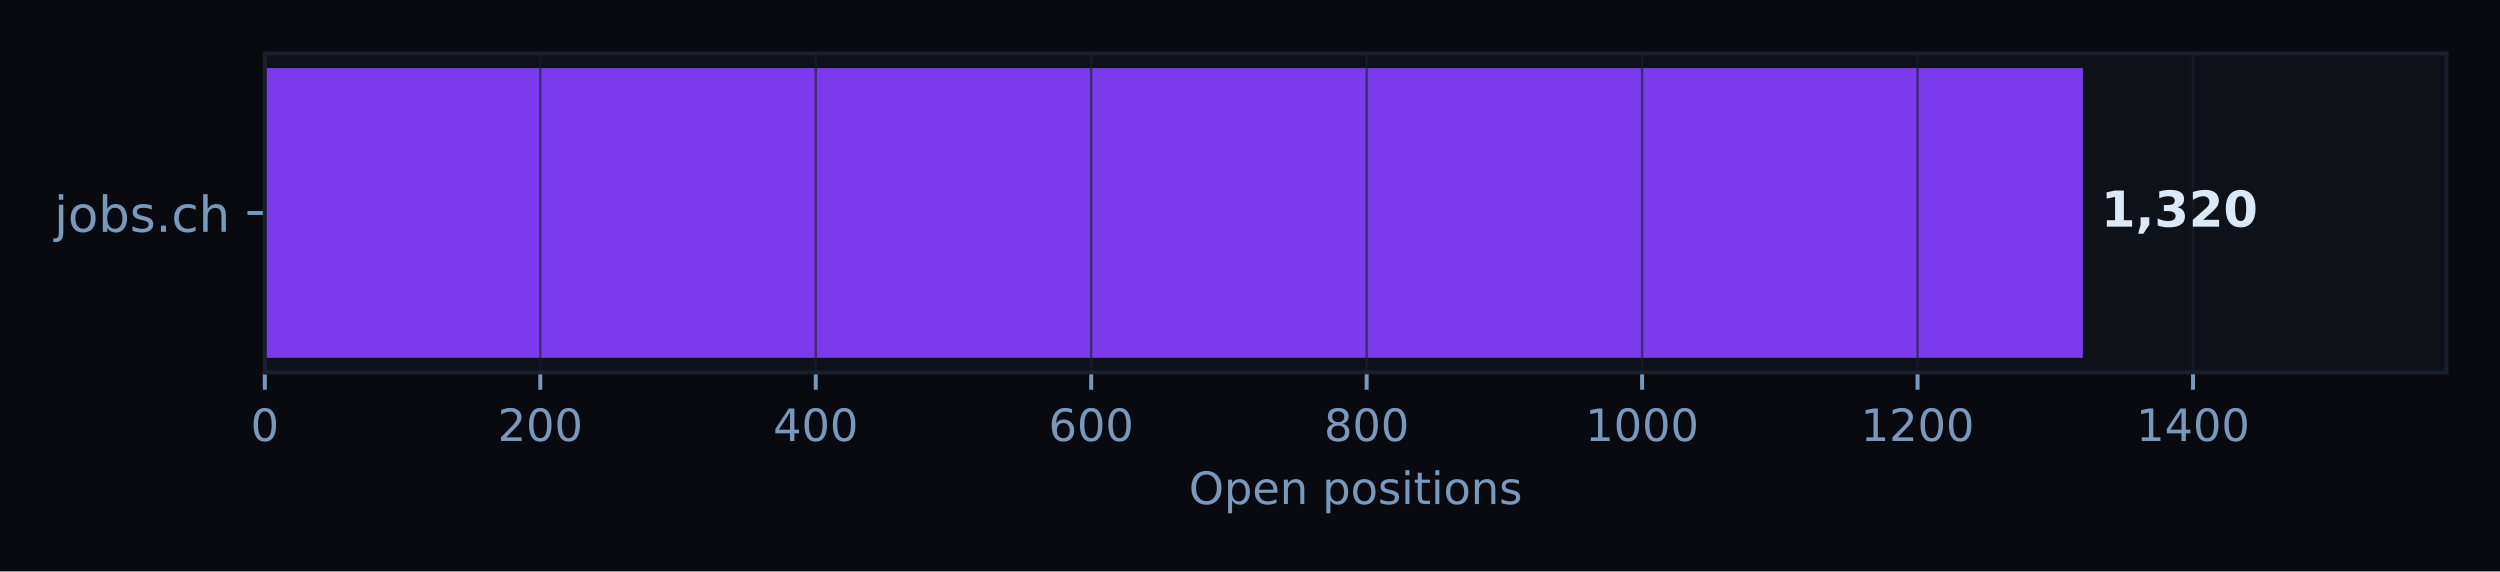
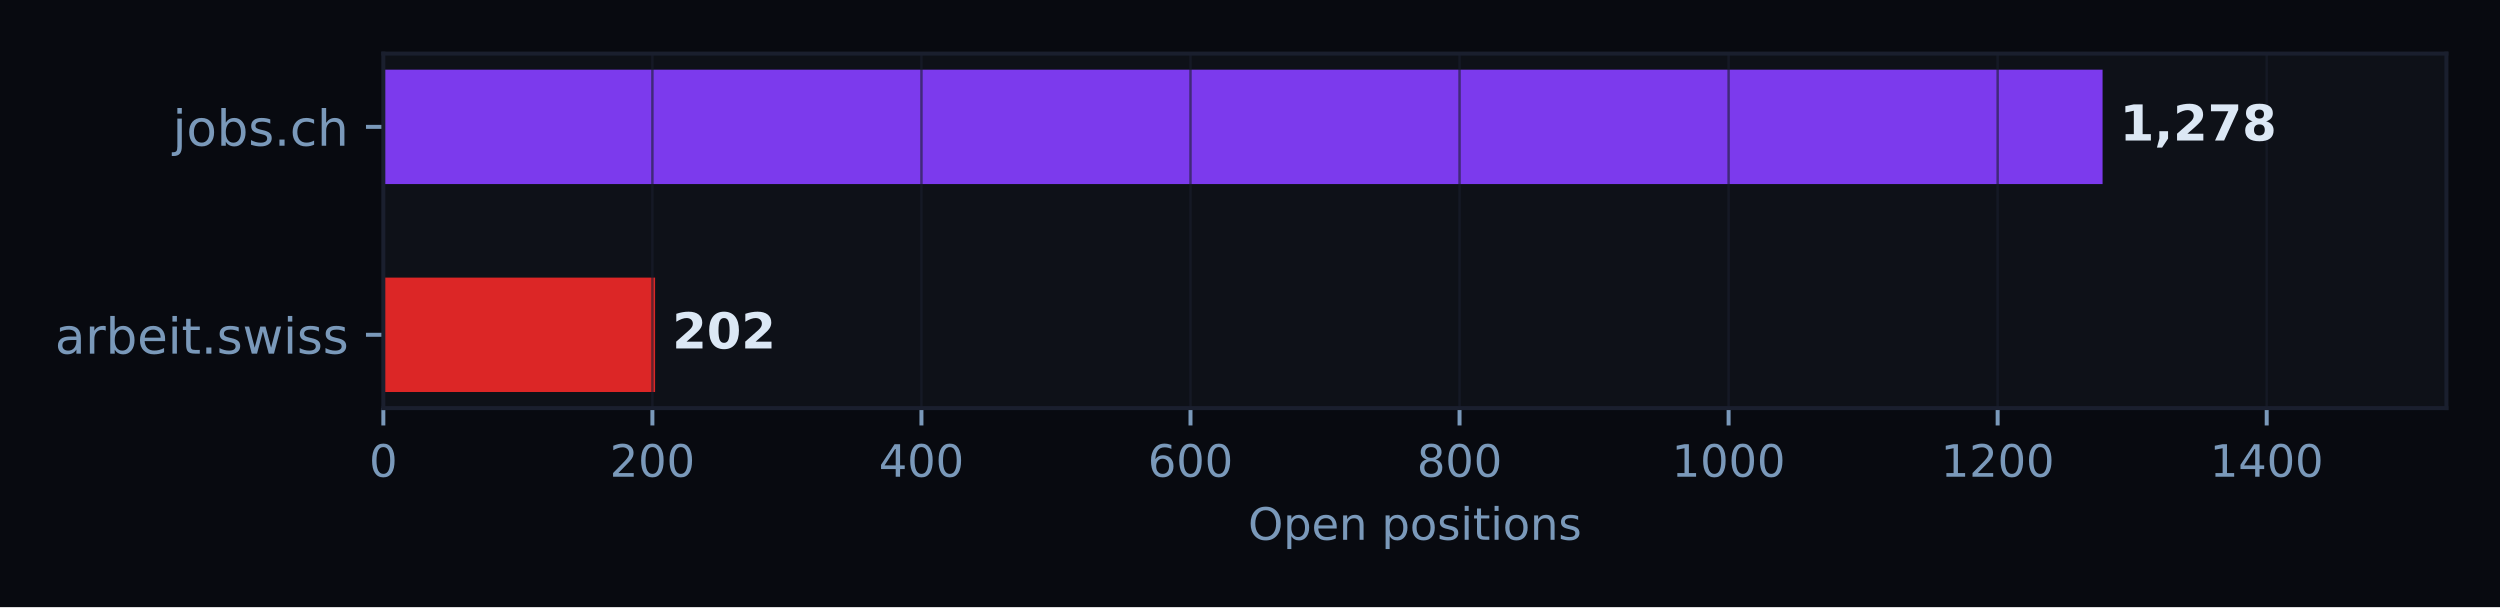
- <svg xmlns="http://www.w3.org/2000/svg" xmlns:xlink="http://www.w3.org/1999/xlink" width="504pt" height="115.2pt" viewBox="0 0 504 115.2" version="1.1">
+ <svg xmlns="http://www.w3.org/2000/svg" xmlns:xlink="http://www.w3.org/1999/xlink" width="504pt" height="122.4pt" viewBox="0 0 504 122.4" version="1.1">
  <defs>
    <style type="text/css">*{stroke-linejoin: round; stroke-linecap: butt}</style>
  </defs>
  <g id="figure_1">
    <g id="patch_1">
-       <path d="M 0 115.2  L 504 115.2  L 504 0  L 0 0  z " style="fill: #080a10" />
+       <path d="M 0 122.4  L 504 122.4  L 504 0  L 0 0  z " style="fill: #080a10" />
    </g>
    <g id="axes_1">
      <g id="patch_2">
-         <path d="M 53.391 75.073  L 493.2 75.073  L 493.2 10.8  L 53.391 10.8  z " style="fill: #0e1118" />
+         <path d="M 77.282 82.273  L 493.2 82.273  L 493.2 10.8  L 77.282 10.8  z " style="fill: #0e1118" />
      </g>
      <g id="patch_3">
-         <path d="M 53.391 13.721  L 419.898 13.721  L 419.898 72.151  L 53.391 72.151  z " clip-path="url(#p3596b817c5)" style="fill: #7c3aed" />
+         <path d="M 77.282 14.049  L 423.88 14.049  L 423.88 37.104  L 77.282 37.104  z " clip-path="url(#p958b3eb272)" style="fill: #7c3aed" />
+       </g>
+       <g id="patch_4">
+         <path d="M 77.282 55.968  L 132.065 55.968  L 132.065 79.024  L 77.282 79.024  z " clip-path="url(#p958b3eb272)" style="fill: #dc2626" />
      </g>
      <g id="matplotlib.axis_1">
        <g id="xtick_1">
          <g id="line2d_1">
-             <path d="M 53.391 75.073  L 53.391 10.8  " clip-path="url(#p3596b817c5)" style="fill: none; stroke: #1a1f2e; stroke-opacity: 0.6; stroke-width: 0.5; stroke-linecap: square" />
+             <path d="M 77.282 82.273  L 77.282 10.8  " clip-path="url(#p958b3eb272)" style="fill: none; stroke: #1a1f2e; stroke-opacity: 0.6; stroke-width: 0.5; stroke-linecap: square" />
          </g>
          <g id="line2d_2">
            <defs>
              <path id="mff3be124f5" d="M 0 0  L 0 3.5  " style="stroke: #7a99ba; stroke-width: 0.8" />
            </defs>
            <g>
-               <use xlink:href="#mff3be124f5" x="53.391" y="75.073" style="fill: #7a99ba; stroke: #7a99ba; stroke-width: 0.8" />
+               <use xlink:href="#mff3be124f5" x="77.282" y="82.273" style="fill: #7a99ba; stroke: #7a99ba; stroke-width: 0.8" />
            </g>
          </g>
          <g id="text_1">
-             <g style="fill: #7a99ba" transform="translate(50.52778 88.91132) scale(0.09 -0.09)">
+             <g style="fill: #7a99ba" transform="translate(74.41869 96.11132) scale(0.09 -0.09)">
              <defs>
                <path id="DejaVuSans-30" d="M 2034 4250  Q 1547 4250 1301 3770  Q 1056 3291 1056 2328  Q 1056 1369 1301 889  Q 1547 409 2034 409  Q 2525 409 2770 889  Q 3016 1369 3016 2328  Q 3016 3291 2770 3770  Q 2525 4250 2034 4250  z M 2034 4750  Q 2819 4750 3233 4129  Q 3647 3509 3647 2328  Q 3647 1150 3233 529  Q 2819 -91 2034 -91  Q 1250 -91 836 529  Q 422 1150 422 2328  Q 422 3509 836 4129  Q 1250 4750 2034 4750  z " transform="scale(0.015625)" />
              </defs>
              <use xlink:href="#DejaVuSans-30" />
            </g>
          </g>
        </g>
        <g id="xtick_2">
          <g id="line2d_3">
-             <path d="M 108.922 75.073  L 108.922 10.8  " clip-path="url(#p3596b817c5)" style="fill: none; stroke: #1a1f2e; stroke-opacity: 0.6; stroke-width: 0.5; stroke-linecap: square" />
+             <path d="M 131.523 82.273  L 131.523 10.8  " clip-path="url(#p958b3eb272)" style="fill: none; stroke: #1a1f2e; stroke-opacity: 0.6; stroke-width: 0.5; stroke-linecap: square" />
          </g>
          <g id="line2d_4">
            <g>
-               <use xlink:href="#mff3be124f5" x="108.922" y="75.073" style="fill: #7a99ba; stroke: #7a99ba; stroke-width: 0.8" />
+               <use xlink:href="#mff3be124f5" x="131.523" y="82.273" style="fill: #7a99ba; stroke: #7a99ba; stroke-width: 0.8" />
            </g>
          </g>
          <g id="text_2">
-             <g style="fill: #7a99ba" transform="translate(100.333 88.91132) scale(0.09 -0.09)">
+             <g style="fill: #7a99ba" transform="translate(122.9332 96.11132) scale(0.09 -0.09)">
              <defs>
                <path id="DejaVuSans-32" d="M 1228 531  L 3431 531  L 3431 0  L 469 0  L 469 531  Q 828 903 1448 1529  Q 2069 2156 2228 2338  Q 2531 2678 2651 2914  Q 2772 3150 2772 3378  Q 2772 3750 2511 3984  Q 2250 4219 1831 4219  Q 1534 4219 1204 4116  Q 875 4013 500 3803  L 500 4441  Q 881 4594 1212 4672  Q 1544 4750 1819 4750  Q 2544 4750 2975 4387  Q 3406 4025 3406 3419  Q 3406 3131 3298 2873  Q 3191 2616 2906 2266  Q 2828 2175 2409 1742  Q 1991 1309 1228 531  z " transform="scale(0.015625)" />
              </defs>
              <use xlink:href="#DejaVuSans-32" />
              <use xlink:href="#DejaVuSans-30" x="63.623" />
              <use xlink:href="#DejaVuSans-30" x="127.246" />
            </g>
          </g>
        </g>
        <g id="xtick_3">
          <g id="line2d_5">
-             <path d="M 164.454 75.073  L 164.454 10.8  " clip-path="url(#p3596b817c5)" style="fill: none; stroke: #1a1f2e; stroke-opacity: 0.6; stroke-width: 0.5; stroke-linecap: square" />
+             <path d="M 185.763 82.273  L 185.763 10.8  " clip-path="url(#p958b3eb272)" style="fill: none; stroke: #1a1f2e; stroke-opacity: 0.6; stroke-width: 0.5; stroke-linecap: square" />
          </g>
          <g id="line2d_6">
            <g>
-               <use xlink:href="#mff3be124f5" x="164.454" y="75.073" style="fill: #7a99ba; stroke: #7a99ba; stroke-width: 0.8" />
+               <use xlink:href="#mff3be124f5" x="185.763" y="82.273" style="fill: #7a99ba; stroke: #7a99ba; stroke-width: 0.8" />
            </g>
          </g>
          <g id="text_3">
-             <g style="fill: #7a99ba" transform="translate(155.8644 88.91132) scale(0.09 -0.09)">
+             <g style="fill: #7a99ba" transform="translate(177.174 96.11132) scale(0.09 -0.09)">
              <defs>
                <path id="DejaVuSans-34" d="M 2419 4116  L 825 1625  L 2419 1625  L 2419 4116  z M 2253 4666  L 3047 4666  L 3047 1625  L 3713 1625  L 3713 1100  L 3047 1100  L 3047 0  L 2419 0  L 2419 1100  L 313 1100  L 313 1709  L 2253 4666  z " transform="scale(0.015625)" />
              </defs>
              <use xlink:href="#DejaVuSans-34" />
              <use xlink:href="#DejaVuSans-30" x="63.623" />
              <use xlink:href="#DejaVuSans-30" x="127.246" />
            </g>
          </g>
        </g>
        <g id="xtick_4">
          <g id="line2d_7">
-             <path d="M 219.985 75.073  L 219.985 10.8  " clip-path="url(#p3596b817c5)" style="fill: none; stroke: #1a1f2e; stroke-opacity: 0.6; stroke-width: 0.5; stroke-linecap: square" />
+             <path d="M 240.004 82.273  L 240.004 10.8  " clip-path="url(#p958b3eb272)" style="fill: none; stroke: #1a1f2e; stroke-opacity: 0.6; stroke-width: 0.5; stroke-linecap: square" />
          </g>
          <g id="line2d_8">
            <g>
-               <use xlink:href="#mff3be124f5" x="219.985" y="75.073" style="fill: #7a99ba; stroke: #7a99ba; stroke-width: 0.8" />
+               <use xlink:href="#mff3be124f5" x="240.004" y="82.273" style="fill: #7a99ba; stroke: #7a99ba; stroke-width: 0.8" />
            </g>
          </g>
          <g id="text_4">
-             <g style="fill: #7a99ba" transform="translate(211.3959 88.91132) scale(0.09 -0.09)">
+             <g style="fill: #7a99ba" transform="translate(231.4147 96.11132) scale(0.09 -0.09)">
              <defs>
                <path id="DejaVuSans-36" d="M 2113 2584  Q 1688 2584 1439 2293  Q 1191 2003 1191 1497  Q 1191 994 1439 701  Q 1688 409 2113 409  Q 2538 409 2786 701  Q 3034 994 3034 1497  Q 3034 2003 2786 2293  Q 2538 2584 2113 2584  z M 3366 4563  L 3366 3988  Q 3128 4100 2886 4159  Q 2644 4219 2406 4219  Q 1781 4219 1451 3797  Q 1122 3375 1075 2522  Q 1259 2794 1537 2939  Q 1816 3084 2150 3084  Q 2853 3084 3261 2657  Q 3669 2231 3669 1497  Q 3669 778 3244 343  Q 2819 -91 2113 -91  Q 1303 -91 875 529  Q 447 1150 447 2328  Q 447 3434 972 4092  Q 1497 4750 2381 4750  Q 2619 4750 2861 4703  Q 3103 4656 3366 4563  z " transform="scale(0.015625)" />
              </defs>
              <use xlink:href="#DejaVuSans-36" />
              <use xlink:href="#DejaVuSans-30" x="63.623" />
              <use xlink:href="#DejaVuSans-30" x="127.246" />
            </g>
          </g>
        </g>
        <g id="xtick_5">
          <g id="line2d_9">
-             <path d="M 275.517 75.073  L 275.517 10.8  " clip-path="url(#p3596b817c5)" style="fill: none; stroke: #1a1f2e; stroke-opacity: 0.6; stroke-width: 0.5; stroke-linecap: square" />
+             <path d="M 294.245 82.273  L 294.245 10.8  " clip-path="url(#p958b3eb272)" style="fill: none; stroke: #1a1f2e; stroke-opacity: 0.6; stroke-width: 0.5; stroke-linecap: square" />
          </g>
          <g id="line2d_10">
            <g>
-               <use xlink:href="#mff3be124f5" x="275.517" y="75.073" style="fill: #7a99ba; stroke: #7a99ba; stroke-width: 0.8" />
+               <use xlink:href="#mff3be124f5" x="294.245" y="82.273" style="fill: #7a99ba; stroke: #7a99ba; stroke-width: 0.8" />
            </g>
          </g>
          <g id="text_5">
-             <g style="fill: #7a99ba" transform="translate(266.9273 88.91132) scale(0.09 -0.09)">
+             <g style="fill: #7a99ba" transform="translate(285.6555 96.11132) scale(0.09 -0.09)">
              <defs>
                <path id="DejaVuSans-38" d="M 2034 2216  Q 1584 2216 1326 1975  Q 1069 1734 1069 1313  Q 1069 891 1326 650  Q 1584 409 2034 409  Q 2484 409 2743 651  Q 3003 894 3003 1313  Q 3003 1734 2745 1975  Q 2488 2216 2034 2216  z M 1403 2484  Q 997 2584 770 2862  Q 544 3141 544 3541  Q 544 4100 942 4425  Q 1341 4750 2034 4750  Q 2731 4750 3128 4425  Q 3525 4100 3525 3541  Q 3525 3141 3298 2862  Q 3072 2584 2669 2484  Q 3125 2378 3379 2068  Q 3634 1759 3634 1313  Q 3634 634 3220 271  Q 2806 -91 2034 -91  Q 1263 -91 848 271  Q 434 634 434 1313  Q 434 1759 690 2068  Q 947 2378 1403 2484  z M 1172 3481  Q 1172 3119 1398 2916  Q 1625 2713 2034 2713  Q 2441 2713 2670 2916  Q 2900 3119 2900 3481  Q 2900 3844 2670 4047  Q 2441 4250 2034 4250  Q 1625 4250 1398 4047  Q 1172 3844 1172 3481  z " transform="scale(0.015625)" />
              </defs>
              <use xlink:href="#DejaVuSans-38" />
              <use xlink:href="#DejaVuSans-30" x="63.623" />
              <use xlink:href="#DejaVuSans-30" x="127.246" />
            </g>
          </g>
        </g>
        <g id="xtick_6">
          <g id="line2d_11">
-             <path d="M 331.048 75.073  L 331.048 10.8  " clip-path="url(#p3596b817c5)" style="fill: none; stroke: #1a1f2e; stroke-opacity: 0.6; stroke-width: 0.5; stroke-linecap: square" />
+             <path d="M 348.486 82.273  L 348.486 10.8  " clip-path="url(#p958b3eb272)" style="fill: none; stroke: #1a1f2e; stroke-opacity: 0.6; stroke-width: 0.5; stroke-linecap: square" />
          </g>
          <g id="line2d_12">
            <g>
-               <use xlink:href="#mff3be124f5" x="331.048" y="75.073" style="fill: #7a99ba; stroke: #7a99ba; stroke-width: 0.8" />
+               <use xlink:href="#mff3be124f5" x="348.486" y="82.273" style="fill: #7a99ba; stroke: #7a99ba; stroke-width: 0.8" />
            </g>
          </g>
          <g id="text_6">
-             <g style="fill: #7a99ba" transform="translate(319.5957 88.91132) scale(0.09 -0.09)">
+             <g style="fill: #7a99ba" transform="translate(337.0331 96.11132) scale(0.09 -0.09)">
              <defs>
                <path id="DejaVuSans-31" d="M 794 531  L 1825 531  L 1825 4091  L 703 3866  L 703 4441  L 1819 4666  L 2450 4666  L 2450 531  L 3481 531  L 3481 0  L 794 0  L 794 531  z " transform="scale(0.015625)" />
              </defs>
              <use xlink:href="#DejaVuSans-31" />
              <use xlink:href="#DejaVuSans-30" x="63.623" />
              <use xlink:href="#DejaVuSans-30" x="127.246" />
              <use xlink:href="#DejaVuSans-30" x="190.869" />
            </g>
          </g>
        </g>
        <g id="xtick_7">
          <g id="line2d_13">
-             <path d="M 386.58 75.073  L 386.58 10.8  " clip-path="url(#p3596b817c5)" style="fill: none; stroke: #1a1f2e; stroke-opacity: 0.6; stroke-width: 0.5; stroke-linecap: square" />
+             <path d="M 402.726 82.273  L 402.726 10.8  " clip-path="url(#p958b3eb272)" style="fill: none; stroke: #1a1f2e; stroke-opacity: 0.6; stroke-width: 0.5; stroke-linecap: square" />
          </g>
          <g id="line2d_14">
            <g>
-               <use xlink:href="#mff3be124f5" x="386.58" y="75.073" style="fill: #7a99ba; stroke: #7a99ba; stroke-width: 0.8" />
+               <use xlink:href="#mff3be124f5" x="402.726" y="82.273" style="fill: #7a99ba; stroke: #7a99ba; stroke-width: 0.8" />
            </g>
          </g>
          <g id="text_7">
-             <g style="fill: #7a99ba" transform="translate(375.1271 88.91132) scale(0.09 -0.09)">
+             <g style="fill: #7a99ba" transform="translate(391.2739 96.11132) scale(0.09 -0.09)">
              <use xlink:href="#DejaVuSans-31" />
              <use xlink:href="#DejaVuSans-32" x="63.623" />
              <use xlink:href="#DejaVuSans-30" x="127.246" />
              <use xlink:href="#DejaVuSans-30" x="190.869" />
            </g>
          </g>
        </g>
        <g id="xtick_8">
          <g id="line2d_15">
-             <path d="M 442.111 75.073  L 442.111 10.8  " clip-path="url(#p3596b817c5)" style="fill: none; stroke: #1a1f2e; stroke-opacity: 0.6; stroke-width: 0.5; stroke-linecap: square" />
+             <path d="M 456.967 82.273  L 456.967 10.8  " clip-path="url(#p958b3eb272)" style="fill: none; stroke: #1a1f2e; stroke-opacity: 0.6; stroke-width: 0.5; stroke-linecap: square" />
          </g>
          <g id="line2d_16">
            <g>
-               <use xlink:href="#mff3be124f5" x="442.111" y="75.073" style="fill: #7a99ba; stroke: #7a99ba; stroke-width: 0.8" />
+               <use xlink:href="#mff3be124f5" x="456.967" y="82.273" style="fill: #7a99ba; stroke: #7a99ba; stroke-width: 0.8" />
            </g>
          </g>
          <g id="text_8">
-             <g style="fill: #7a99ba" transform="translate(430.6586 88.91132) scale(0.09 -0.09)">
+             <g style="fill: #7a99ba" transform="translate(445.5147 96.11132) scale(0.09 -0.09)">
              <use xlink:href="#DejaVuSans-31" />
              <use xlink:href="#DejaVuSans-34" x="63.623" />
              <use xlink:href="#DejaVuSans-30" x="127.246" />
              <use xlink:href="#DejaVuSans-30" x="190.869" />
            </g>
          </g>
        </g>
        <g id="text_9">
-           <g style="fill: #7a99ba" transform="translate(239.6769 101.6216) scale(0.09 -0.09)">
+           <g style="fill: #7a99ba" transform="translate(251.6224 108.8216) scale(0.09 -0.09)">
            <defs>
              <path id="DejaVuSans-4f" d="M 2522 4238  Q 1834 4238 1429 3725  Q 1025 3213 1025 2328  Q 1025 1447 1429 934  Q 1834 422 2522 422  Q 3209 422 3611 934  Q 4013 1447 4013 2328  Q 4013 3213 3611 3725  Q 3209 4238 2522 4238  z M 2522 4750  Q 3503 4750 4090 4092  Q 4678 3434 4678 2328  Q 4678 1225 4090 567  Q 3503 -91 2522 -91  Q 1538 -91 948 565  Q 359 1222 359 2328  Q 359 3434 948 4092  Q 1538 4750 2522 4750  z " transform="scale(0.015625)" />
              <path id="DejaVuSans-70" d="M 1159 525  L 1159 -1331  L 581 -1331  L 581 3500  L 1159 3500  L 1159 2969  Q 1341 3281 1617 3432  Q 1894 3584 2278 3584  Q 2916 3584 3314 3078  Q 3713 2572 3713 1747  Q 3713 922 3314 415  Q 2916 -91 2278 -91  Q 1894 -91 1617 61  Q 1341 213 1159 525  z M 3116 1747  Q 3116 2381 2855 2742  Q 2594 3103 2138 3103  Q 1681 3103 1420 2742  Q 1159 2381 1159 1747  Q 1159 1113 1420 752  Q 1681 391 2138 391  Q 2594 391 2855 752  Q 3116 1113 3116 1747  z " transform="scale(0.015625)" />
              <path id="DejaVuSans-65" d="M 3597 1894  L 3597 1613  L 953 1613  Q 991 1019 1311 708  Q 1631 397 2203 397  Q 2534 397 2845 478  Q 3156 559 3463 722  L 3463 178  Q 3153 47 2828 -22  Q 2503 -91 2169 -91  Q 1331 -91 842 396  Q 353 884 353 1716  Q 353 2575 817 3079  Q 1281 3584 2069 3584  Q 2775 3584 3186 3129  Q 3597 2675 3597 1894  z M 3022 2063  Q 3016 2534 2758 2815  Q 2500 3097 2075 3097  Q 1594 3097 1305 2825  Q 1016 2553 972 2059  L 3022 2063  z " transform="scale(0.015625)" />
              <path id="DejaVuSans-6e" d="M 3513 2113  L 3513 0  L 2938 0  L 2938 2094  Q 2938 2591 2744 2837  Q 2550 3084 2163 3084  Q 1697 3084 1428 2787  Q 1159 2491 1159 1978  L 1159 0  L 581 0  L 581 3500  L 1159 3500  L 1159 2956  Q 1366 3272 1645 3428  Q 1925 3584 2291 3584  Q 2894 3584 3203 3211  Q 3513 2838 3513 2113  z " transform="scale(0.015625)" />
              <path id="DejaVuSans-20" transform="scale(0.015625)" />
              <path id="DejaVuSans-6f" d="M 1959 3097  Q 1497 3097 1228 2736  Q 959 2375 959 1747  Q 959 1119 1226 758  Q 1494 397 1959 397  Q 2419 397 2687 759  Q 2956 1122 2956 1747  Q 2956 2369 2687 2733  Q 2419 3097 1959 3097  z M 1959 3584  Q 2709 3584 3137 3096  Q 3566 2609 3566 1747  Q 3566 888 3137 398  Q 2709 -91 1959 -91  Q 1206 -91 779 398  Q 353 888 353 1747  Q 353 2609 779 3096  Q 1206 3584 1959 3584  z " transform="scale(0.015625)" />
              <path id="DejaVuSans-73" d="M 2834 3397  L 2834 2853  Q 2591 2978 2328 3040  Q 2066 3103 1784 3103  Q 1356 3103 1142 2972  Q 928 2841 928 2578  Q 928 2378 1081 2264  Q 1234 2150 1697 2047  L 1894 2003  Q 2506 1872 2764 1633  Q 3022 1394 3022 966  Q 3022 478 2636 193  Q 2250 -91 1575 -91  Q 1294 -91 989 -36  Q 684 19 347 128  L 347 722  Q 666 556 975 473  Q 1284 391 1588 391  Q 1994 391 2212 530  Q 2431 669 2431 922  Q 2431 1156 2273 1281  Q 2116 1406 1581 1522  L 1381 1569  Q 847 1681 609 1914  Q 372 2147 372 2553  Q 372 3047 722 3315  Q 1072 3584 1716 3584  Q 2034 3584 2315 3537  Q 2597 3491 2834 3397  z " transform="scale(0.015625)" />
              <path id="DejaVuSans-69" d="M 603 3500  L 1178 3500  L 1178 0  L 603 0  L 603 3500  z M 603 4863  L 1178 4863  L 1178 4134  L 603 4134  L 603 4863  z " transform="scale(0.015625)" />
              <path id="DejaVuSans-74" d="M 1172 4494  L 1172 3500  L 2356 3500  L 2356 3053  L 1172 3053  L 1172 1153  Q 1172 725 1289 603  Q 1406 481 1766 481  L 2356 481  L 2356 0  L 1766 0  Q 1100 0 847 248  Q 594 497 594 1153  L 594 3053  L 172 3053  L 172 3500  L 594 3500  L 594 4494  L 1172 4494  z " transform="scale(0.015625)" />
            </defs>
            <use xlink:href="#DejaVuSans-4f" />
            <use xlink:href="#DejaVuSans-70" x="78.711" />
            <use xlink:href="#DejaVuSans-65" x="142.188" />
            <use xlink:href="#DejaVuSans-6e" x="203.711" />
            <use xlink:href="#DejaVuSans-20" x="267.09" />
            <use xlink:href="#DejaVuSans-70" x="298.877" />
            <use xlink:href="#DejaVuSans-6f" x="362.354" />
            <use xlink:href="#DejaVuSans-73" x="423.535" />
            <use xlink:href="#DejaVuSans-69" x="475.635" />
            <use xlink:href="#DejaVuSans-74" x="503.418" />
            <use xlink:href="#DejaVuSans-69" x="542.627" />
            <use xlink:href="#DejaVuSans-6f" x="570.41" />
            <use xlink:href="#DejaVuSans-6e" x="631.592" />
            <use xlink:href="#DejaVuSans-73" x="694.971" />
          </g>
        </g>
      </g>
      <g id="matplotlib.axis_2">
        <g id="ytick_1">
          <g id="line2d_17">
            <defs>
              <path id="mdf66c61492" d="M 0 0  L -3.5 0  " style="stroke: #7a99ba; stroke-width: 0.8" />
            </defs>
            <g>
-               <use xlink:href="#mdf66c61492" x="53.391" y="42.936" style="fill: #7a99ba; stroke: #7a99ba; stroke-width: 0.8" />
+               <use xlink:href="#mdf66c61492" x="77.282" y="25.577" style="fill: #7a99ba; stroke: #7a99ba; stroke-width: 0.8" />
            </g>
          </g>
          <g id="text_10">
-             <g style="fill: #7a99ba" transform="translate(10.92216 46.73558) scale(0.1 -0.1)">
+             <g style="fill: #7a99ba" transform="translate(34.81307 29.37584) scale(0.1 -0.1)">
              <defs>
                <path id="DejaVuSans-6a" d="M 603 3500  L 1178 3500  L 1178 -63  Q 1178 -731 923 -1031  Q 669 -1331 103 -1331  L -116 -1331  L -116 -844  L 38 -844  Q 366 -844 484 -692  Q 603 -541 603 -63  L 603 3500  z M 603 4863  L 1178 4863  L 1178 4134  L 603 4134  L 603 4863  z " transform="scale(0.015625)" />
                <path id="DejaVuSans-62" d="M 3116 1747  Q 3116 2381 2855 2742  Q 2594 3103 2138 3103  Q 1681 3103 1420 2742  Q 1159 2381 1159 1747  Q 1159 1113 1420 752  Q 1681 391 2138 391  Q 2594 391 2855 752  Q 3116 1113 3116 1747  z M 1159 2969  Q 1341 3281 1617 3432  Q 1894 3584 2278 3584  Q 2916 3584 3314 3078  Q 3713 2572 3713 1747  Q 3713 922 3314 415  Q 2916 -91 2278 -91  Q 1894 -91 1617 61  Q 1341 213 1159 525  L 1159 0  L 581 0  L 581 4863  L 1159 4863  L 1159 2969  z " transform="scale(0.015625)" />
                <path id="DejaVuSans-2e" d="M 684 794  L 1344 794  L 1344 0  L 684 0  L 684 794  z " transform="scale(0.015625)" />
                <path id="DejaVuSans-63" d="M 3122 3366  L 3122 2828  Q 2878 2963 2633 3030  Q 2388 3097 2138 3097  Q 1578 3097 1268 2742  Q 959 2388 959 1747  Q 959 1106 1268 751  Q 1578 397 2138 397  Q 2388 397 2633 464  Q 2878 531 3122 666  L 3122 134  Q 2881 22 2623 -34  Q 2366 -91 2075 -91  Q 1284 -91 818 406  Q 353 903 353 1747  Q 353 2603 823 3093  Q 1294 3584 2113 3584  Q 2378 3584 2631 3529  Q 2884 3475 3122 3366  z " transform="scale(0.015625)" />
                <path id="DejaVuSans-68" d="M 3513 2113  L 3513 0  L 2938 0  L 2938 2094  Q 2938 2591 2744 2837  Q 2550 3084 2163 3084  Q 1697 3084 1428 2787  Q 1159 2491 1159 1978  L 1159 0  L 581 0  L 581 4863  L 1159 4863  L 1159 2956  Q 1366 3272 1645 3428  Q 1925 3584 2291 3584  Q 2894 3584 3203 3211  Q 3513 2838 3513 2113  z " transform="scale(0.015625)" />
              </defs>
              <use xlink:href="#DejaVuSans-6a" />
              <use xlink:href="#DejaVuSans-6f" x="27.783" />
              <use xlink:href="#DejaVuSans-62" x="88.965" />
              <use xlink:href="#DejaVuSans-73" x="152.441" />
              <use xlink:href="#DejaVuSans-2e" x="204.541" />
              <use xlink:href="#DejaVuSans-63" x="236.328" />
              <use xlink:href="#DejaVuSans-68" x="291.309" />
            </g>
          </g>
        </g>
-       </g>
-       <g id="patch_4">
-         <path d="M 53.391 75.073  L 53.391 10.8  " style="fill: none; stroke: #1a1f2e; stroke-width: 0.8; stroke-linejoin: miter; stroke-linecap: square" />
+         <g id="ytick_2">
+           <g id="line2d_18">
+             <g>
+               <use xlink:href="#mdf66c61492" x="77.282" y="67.496" style="fill: #7a99ba; stroke: #7a99ba; stroke-width: 0.8" />
+             </g>
+           </g>
+           <g id="text_11">
+             <g style="fill: #7a99ba" transform="translate(11.08026 71.29533) scale(0.1 -0.1)">
+               <defs>
+                 <path id="DejaVuSans-61" d="M 2194 1759  Q 1497 1759 1228 1600  Q 959 1441 959 1056  Q 959 750 1161 570  Q 1363 391 1709 391  Q 2188 391 2477 730  Q 2766 1069 2766 1631  L 2766 1759  L 2194 1759  z M 3341 1997  L 3341 0  L 2766 0  L 2766 531  Q 2569 213 2275 61  Q 1981 -91 1556 -91  Q 1019 -91 701 211  Q 384 513 384 1019  Q 384 1609 779 1909  Q 1175 2209 1959 2209  L 2766 2209  L 2766 2266  Q 2766 2663 2505 2880  Q 2244 3097 1772 3097  Q 1472 3097 1187 3025  Q 903 2953 641 2809  L 641 3341  Q 956 3463 1253 3523  Q 1550 3584 1831 3584  Q 2591 3584 2966 3190  Q 3341 2797 3341 1997  z " transform="scale(0.015625)" />
+                 <path id="DejaVuSans-72" d="M 2631 2963  Q 2534 3019 2420 3045  Q 2306 3072 2169 3072  Q 1681 3072 1420 2755  Q 1159 2438 1159 1844  L 1159 0  L 581 0  L 581 3500  L 1159 3500  L 1159 2956  Q 1341 3275 1631 3429  Q 1922 3584 2338 3584  Q 2397 3584 2469 3576  Q 2541 3569 2628 3553  L 2631 2963  z " transform="scale(0.015625)" />
+                 <path id="DejaVuSans-77" d="M 269 3500  L 844 3500  L 1563 769  L 2278 3500  L 2956 3500  L 3675 769  L 4391 3500  L 4966 3500  L 4050 0  L 3372 0  L 2619 2869  L 1863 0  L 1184 0  L 269 3500  z " transform="scale(0.015625)" />
+               </defs>
+               <use xlink:href="#DejaVuSans-61" />
+               <use xlink:href="#DejaVuSans-72" x="61.279" />
+               <use xlink:href="#DejaVuSans-62" x="102.393" />
+               <use xlink:href="#DejaVuSans-65" x="165.869" />
+               <use xlink:href="#DejaVuSans-69" x="227.393" />
+               <use xlink:href="#DejaVuSans-74" x="255.176" />
+               <use xlink:href="#DejaVuSans-2e" x="294.385" />
+               <use xlink:href="#DejaVuSans-73" x="326.172" />
+               <use xlink:href="#DejaVuSans-77" x="378.271" />
+               <use xlink:href="#DejaVuSans-69" x="460.059" />
+               <use xlink:href="#DejaVuSans-73" x="487.842" />
+               <use xlink:href="#DejaVuSans-73" x="539.941" />
+             </g>
+           </g>
+         </g>
      </g>
      <g id="patch_5">
-         <path d="M 493.2 75.073  L 493.2 10.8  " style="fill: none; stroke: #1a1f2e; stroke-width: 0.8; stroke-linejoin: miter; stroke-linecap: square" />
+         <path d="M 77.282 82.273  L 77.282 10.8  " style="fill: none; stroke: #1a1f2e; stroke-width: 0.8; stroke-linejoin: miter; stroke-linecap: square" />
      </g>
      <g id="patch_6">
-         <path d="M 53.391 75.073  L 493.2 75.073  " style="fill: none; stroke: #1a1f2e; stroke-width: 0.8; stroke-linejoin: miter; stroke-linecap: square" />
+         <path d="M 493.2 82.273  L 493.2 10.8  " style="fill: none; stroke: #1a1f2e; stroke-width: 0.8; stroke-linejoin: miter; stroke-linecap: square" />
      </g>
      <g id="patch_7">
-         <path d="M 53.391 10.8  L 493.2 10.8  " style="fill: none; stroke: #1a1f2e; stroke-width: 0.8; stroke-linejoin: miter; stroke-linecap: square" />
-       </g>
-       <g id="text_11">
-         <g style="fill: #dce8f5" transform="translate(423.5636 45.69574) scale(0.1 -0.1)">
+         <path d="M 77.282 82.273  L 493.2 82.273  " style="fill: none; stroke: #1a1f2e; stroke-width: 0.8; stroke-linejoin: miter; stroke-linecap: square" />
+       </g>
+       <g id="patch_8">
+         <path d="M 77.282 10.8  L 493.2 10.8  " style="fill: none; stroke: #1a1f2e; stroke-width: 0.8; stroke-linejoin: miter; stroke-linecap: square" />
+       </g>
+       <g id="text_12">
+         <g style="fill: #dce8f5" transform="translate(427.3463 28.336) scale(0.1 -0.1)">
          <defs>
            <path id="DejaVuSans-Bold-31" d="M 750 831  L 1813 831  L 1813 3847  L 722 3622  L 722 4441  L 1806 4666  L 2950 4666  L 2950 831  L 4013 831  L 4013 0  L 750 0  L 750 831  z " transform="scale(0.015625)" />
            <path id="DejaVuSans-Bold-2c" d="M 653 1209  L 1778 1209  L 1778 256  L 1006 -909  L 341 -909  L 653 256  L 653 1209  z " transform="scale(0.015625)" />
-             <path id="DejaVuSans-Bold-33" d="M 2981 2516  Q 3453 2394 3698 2092  Q 3944 1791 3944 1325  Q 3944 631 3412 270  Q 2881 -91 1863 -91  Q 1503 -91 1142 -33  Q 781 25 428 141  L 428 1069  Q 766 900 1098 814  Q 1431 728 1753 728  Q 2231 728 2486 893  Q 2741 1059 2741 1369  Q 2741 1688 2480 1852  Q 2219 2016 1709 2016  L 1228 2016  L 1228 2791  L 1734 2791  Q 2188 2791 2409 2933  Q 2631 3075 2631 3366  Q 2631 3634 2415 3781  Q 2200 3928 1806 3928  Q 1516 3928 1219 3862  Q 922 3797 628 3669  L 628 4550  Q 984 4650 1334 4700  Q 1684 4750 2022 4750  Q 2931 4750 3382 4451  Q 3834 4153 3834 3553  Q 3834 3144 3618 2883  Q 3403 2622 2981 2516  z " transform="scale(0.015625)" />
            <path id="DejaVuSans-Bold-32" d="M 1844 884  L 3897 884  L 3897 0  L 506 0  L 506 884  L 2209 2388  Q 2438 2594 2547 2791  Q 2656 2988 2656 3200  Q 2656 3528 2436 3728  Q 2216 3928 1850 3928  Q 1569 3928 1234 3808  Q 900 3688 519 3450  L 519 4475  Q 925 4609 1322 4679  Q 1719 4750 2100 4750  Q 2938 4750 3402 4381  Q 3866 4013 3866 3353  Q 3866 2972 3669 2642  Q 3472 2313 2841 1759  L 1844 884  z " transform="scale(0.015625)" />
-             <path id="DejaVuSans-Bold-30" d="M 2944 2338  Q 2944 3213 2780 3570  Q 2616 3928 2228 3928  Q 1841 3928 1675 3570  Q 1509 3213 1509 2338  Q 1509 1453 1675 1090  Q 1841 728 2228 728  Q 2613 728 2778 1090  Q 2944 1453 2944 2338  z M 4147 2328  Q 4147 1169 3647 539  Q 3147 -91 2228 -91  Q 1306 -91 806 539  Q 306 1169 306 2328  Q 306 3491 806 4120  Q 1306 4750 2228 4750  Q 3147 4750 3647 4120  Q 4147 3491 4147 2328  z " transform="scale(0.015625)" />
+             <path id="DejaVuSans-Bold-37" d="M 428 4666  L 3944 4666  L 3944 3988  L 2125 0  L 953 0  L 2675 3781  L 428 3781  L 428 4666  z " transform="scale(0.015625)" />
+             <path id="DejaVuSans-Bold-38" d="M 2228 2088  Q 1891 2088 1709 1903  Q 1528 1719 1528 1375  Q 1528 1031 1709 848  Q 1891 666 2228 666  Q 2563 666 2741 848  Q 2919 1031 2919 1375  Q 2919 1722 2741 1905  Q 2563 2088 2228 2088  z M 1350 2484  Q 925 2613 709 2878  Q 494 3144 494 3541  Q 494 4131 934 4440  Q 1375 4750 2228 4750  Q 3075 4750 3515 4442  Q 3956 4134 3956 3541  Q 3956 3144 3739 2878  Q 3522 2613 3097 2484  Q 3572 2353 3814 2058  Q 4056 1763 4056 1313  Q 4056 619 3595 264  Q 3134 -91 2228 -91  Q 1319 -91 855 264  Q 391 619 391 1313  Q 391 1763 633 2058  Q 875 2353 1350 2484  z M 1631 3419  Q 1631 3141 1786 2991  Q 1941 2841 2228 2841  Q 2509 2841 2662 2991  Q 2816 3141 2816 3419  Q 2816 3697 2662 3845  Q 2509 3994 2228 3994  Q 1941 3994 1786 3844  Q 1631 3694 1631 3419  z " transform="scale(0.015625)" />
          </defs>
          <use xlink:href="#DejaVuSans-Bold-31" />
          <use xlink:href="#DejaVuSans-Bold-2c" x="69.58" />
-           <use xlink:href="#DejaVuSans-Bold-33" x="107.568" />
-           <use xlink:href="#DejaVuSans-Bold-32" x="177.148" />
-           <use xlink:href="#DejaVuSans-Bold-30" x="246.729" />
+           <use xlink:href="#DejaVuSans-Bold-32" x="107.568" />
+           <use xlink:href="#DejaVuSans-Bold-37" x="177.148" />
+           <use xlink:href="#DejaVuSans-Bold-38" x="246.729" />
+         </g>
+       </g>
+       <g id="text_13">
+         <g style="fill: #dce8f5" transform="translate(135.531 70.25548) scale(0.1 -0.1)">
+           <defs>
+             <path id="DejaVuSans-Bold-30" d="M 2944 2338  Q 2944 3213 2780 3570  Q 2616 3928 2228 3928  Q 1841 3928 1675 3570  Q 1509 3213 1509 2338  Q 1509 1453 1675 1090  Q 1841 728 2228 728  Q 2613 728 2778 1090  Q 2944 1453 2944 2338  z M 4147 2328  Q 4147 1169 3647 539  Q 3147 -91 2228 -91  Q 1306 -91 806 539  Q 306 1169 306 2328  Q 306 3491 806 4120  Q 1306 4750 2228 4750  Q 3147 4750 3647 4120  Q 4147 3491 4147 2328  z " transform="scale(0.015625)" />
+           </defs>
+           <use xlink:href="#DejaVuSans-Bold-32" />
+           <use xlink:href="#DejaVuSans-Bold-30" x="69.58" />
+           <use xlink:href="#DejaVuSans-Bold-32" x="139.16" />
        </g>
      </g>
    </g>
  </g>
  <defs>
-     <clipPath id="p3596b817c5">
-       <rect x="53.391" y="10.8" width="439.809" height="64.273" />
+     <clipPath id="p958b3eb272">
+       <rect x="77.282" y="10.8" width="415.918" height="71.473" />
    </clipPath>
  </defs>
</svg>
